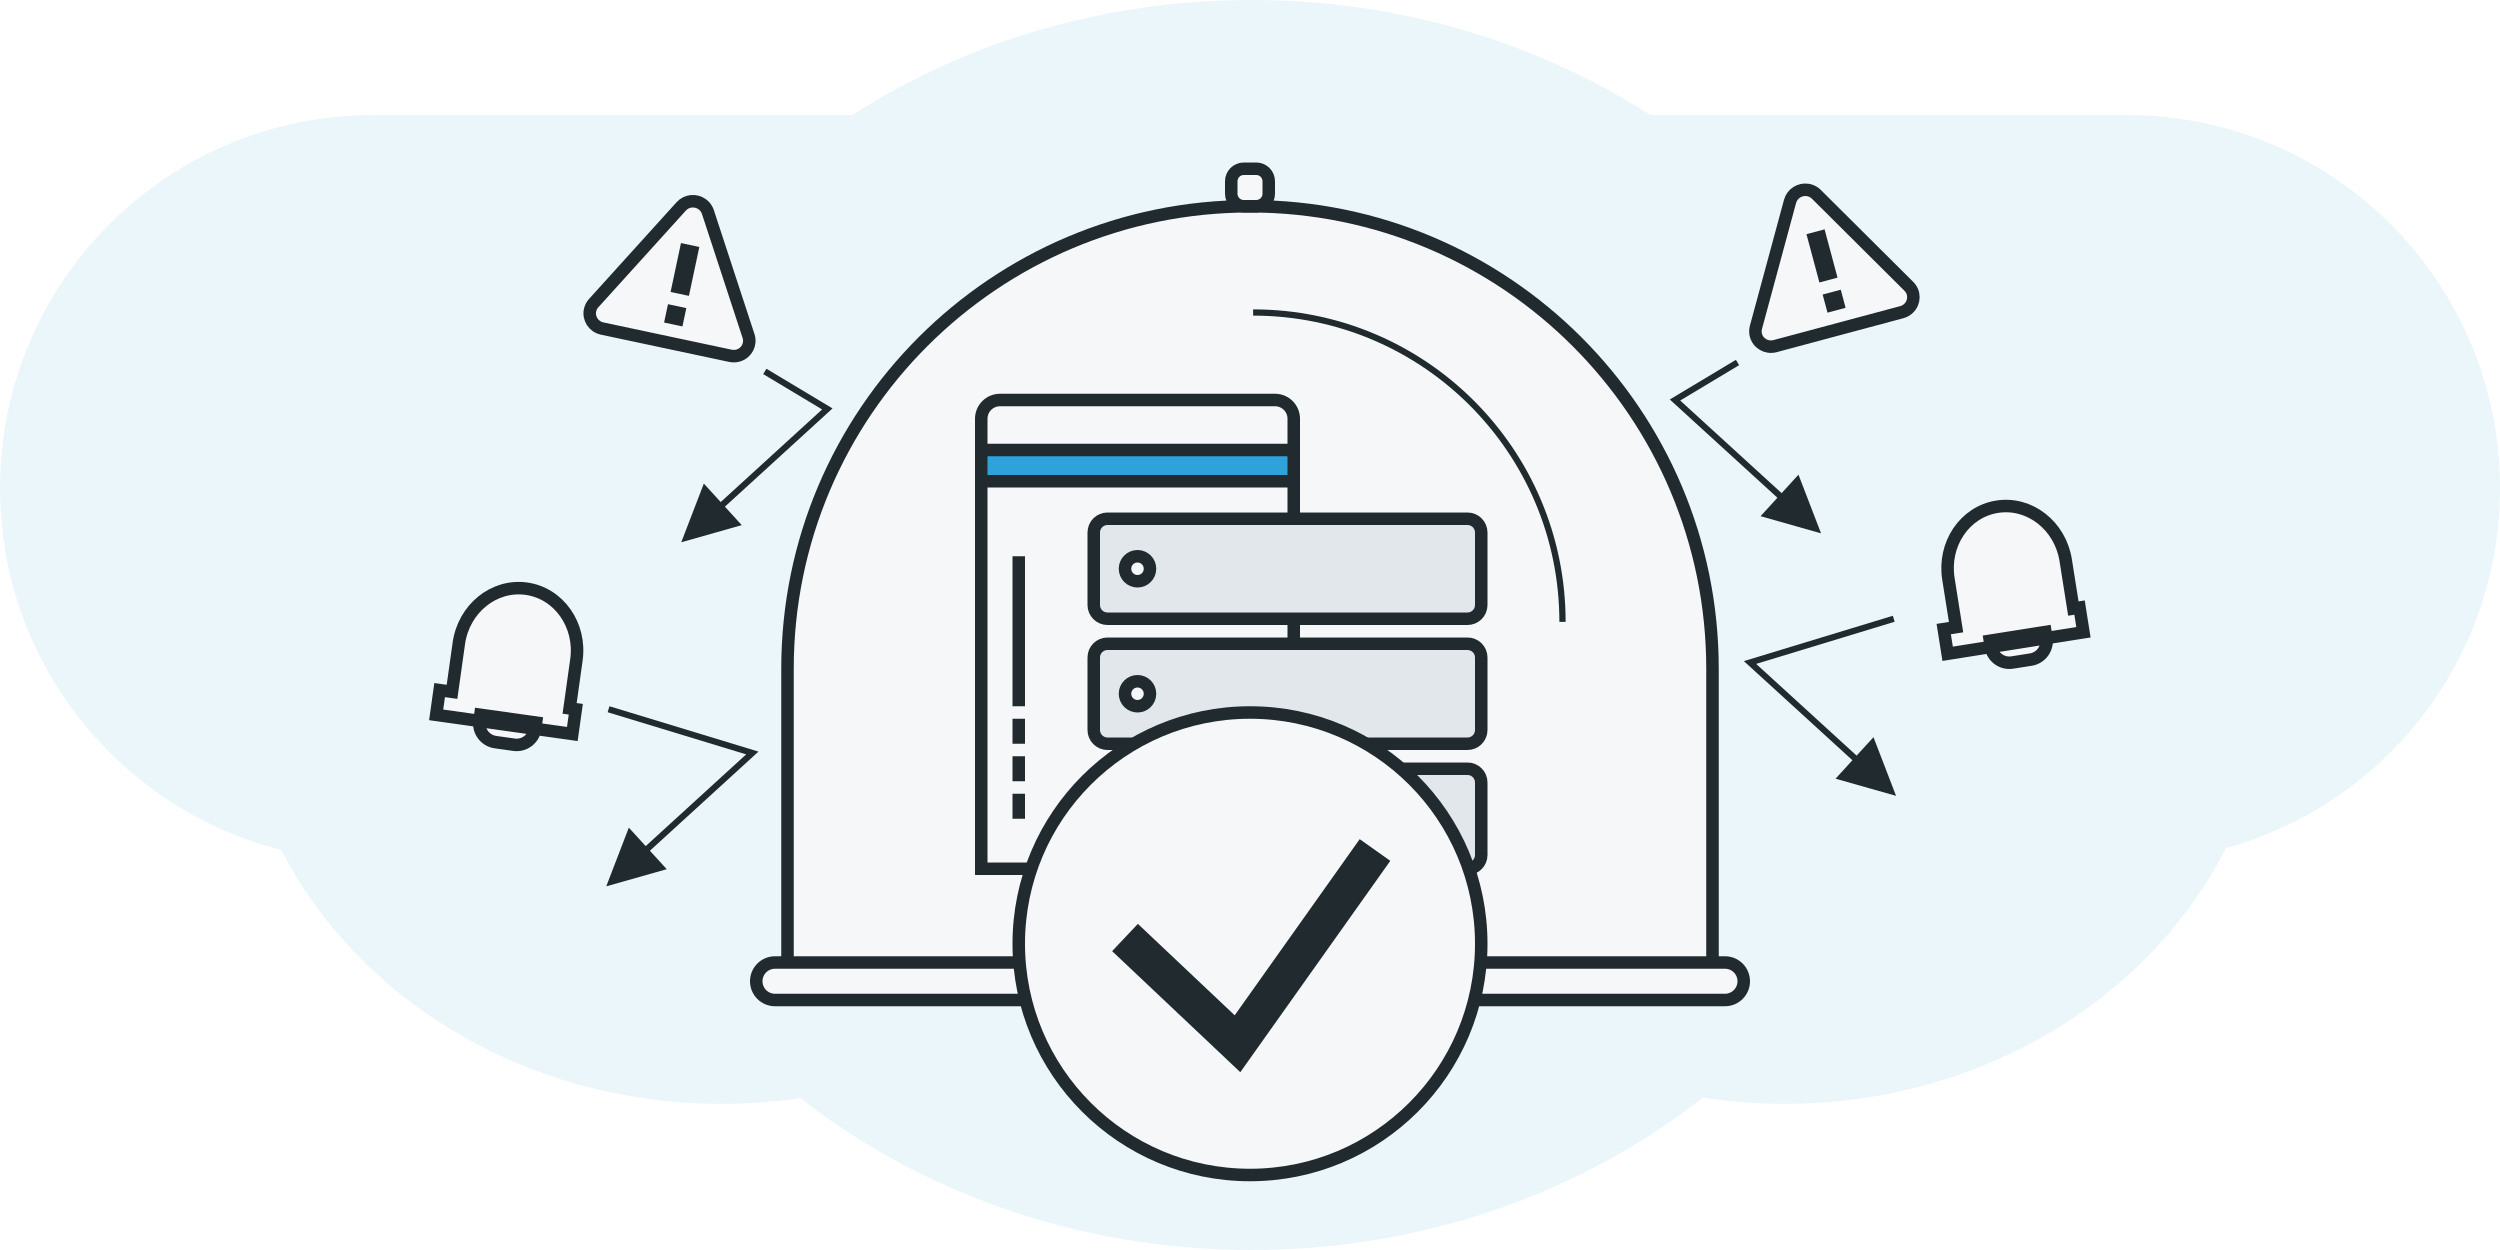
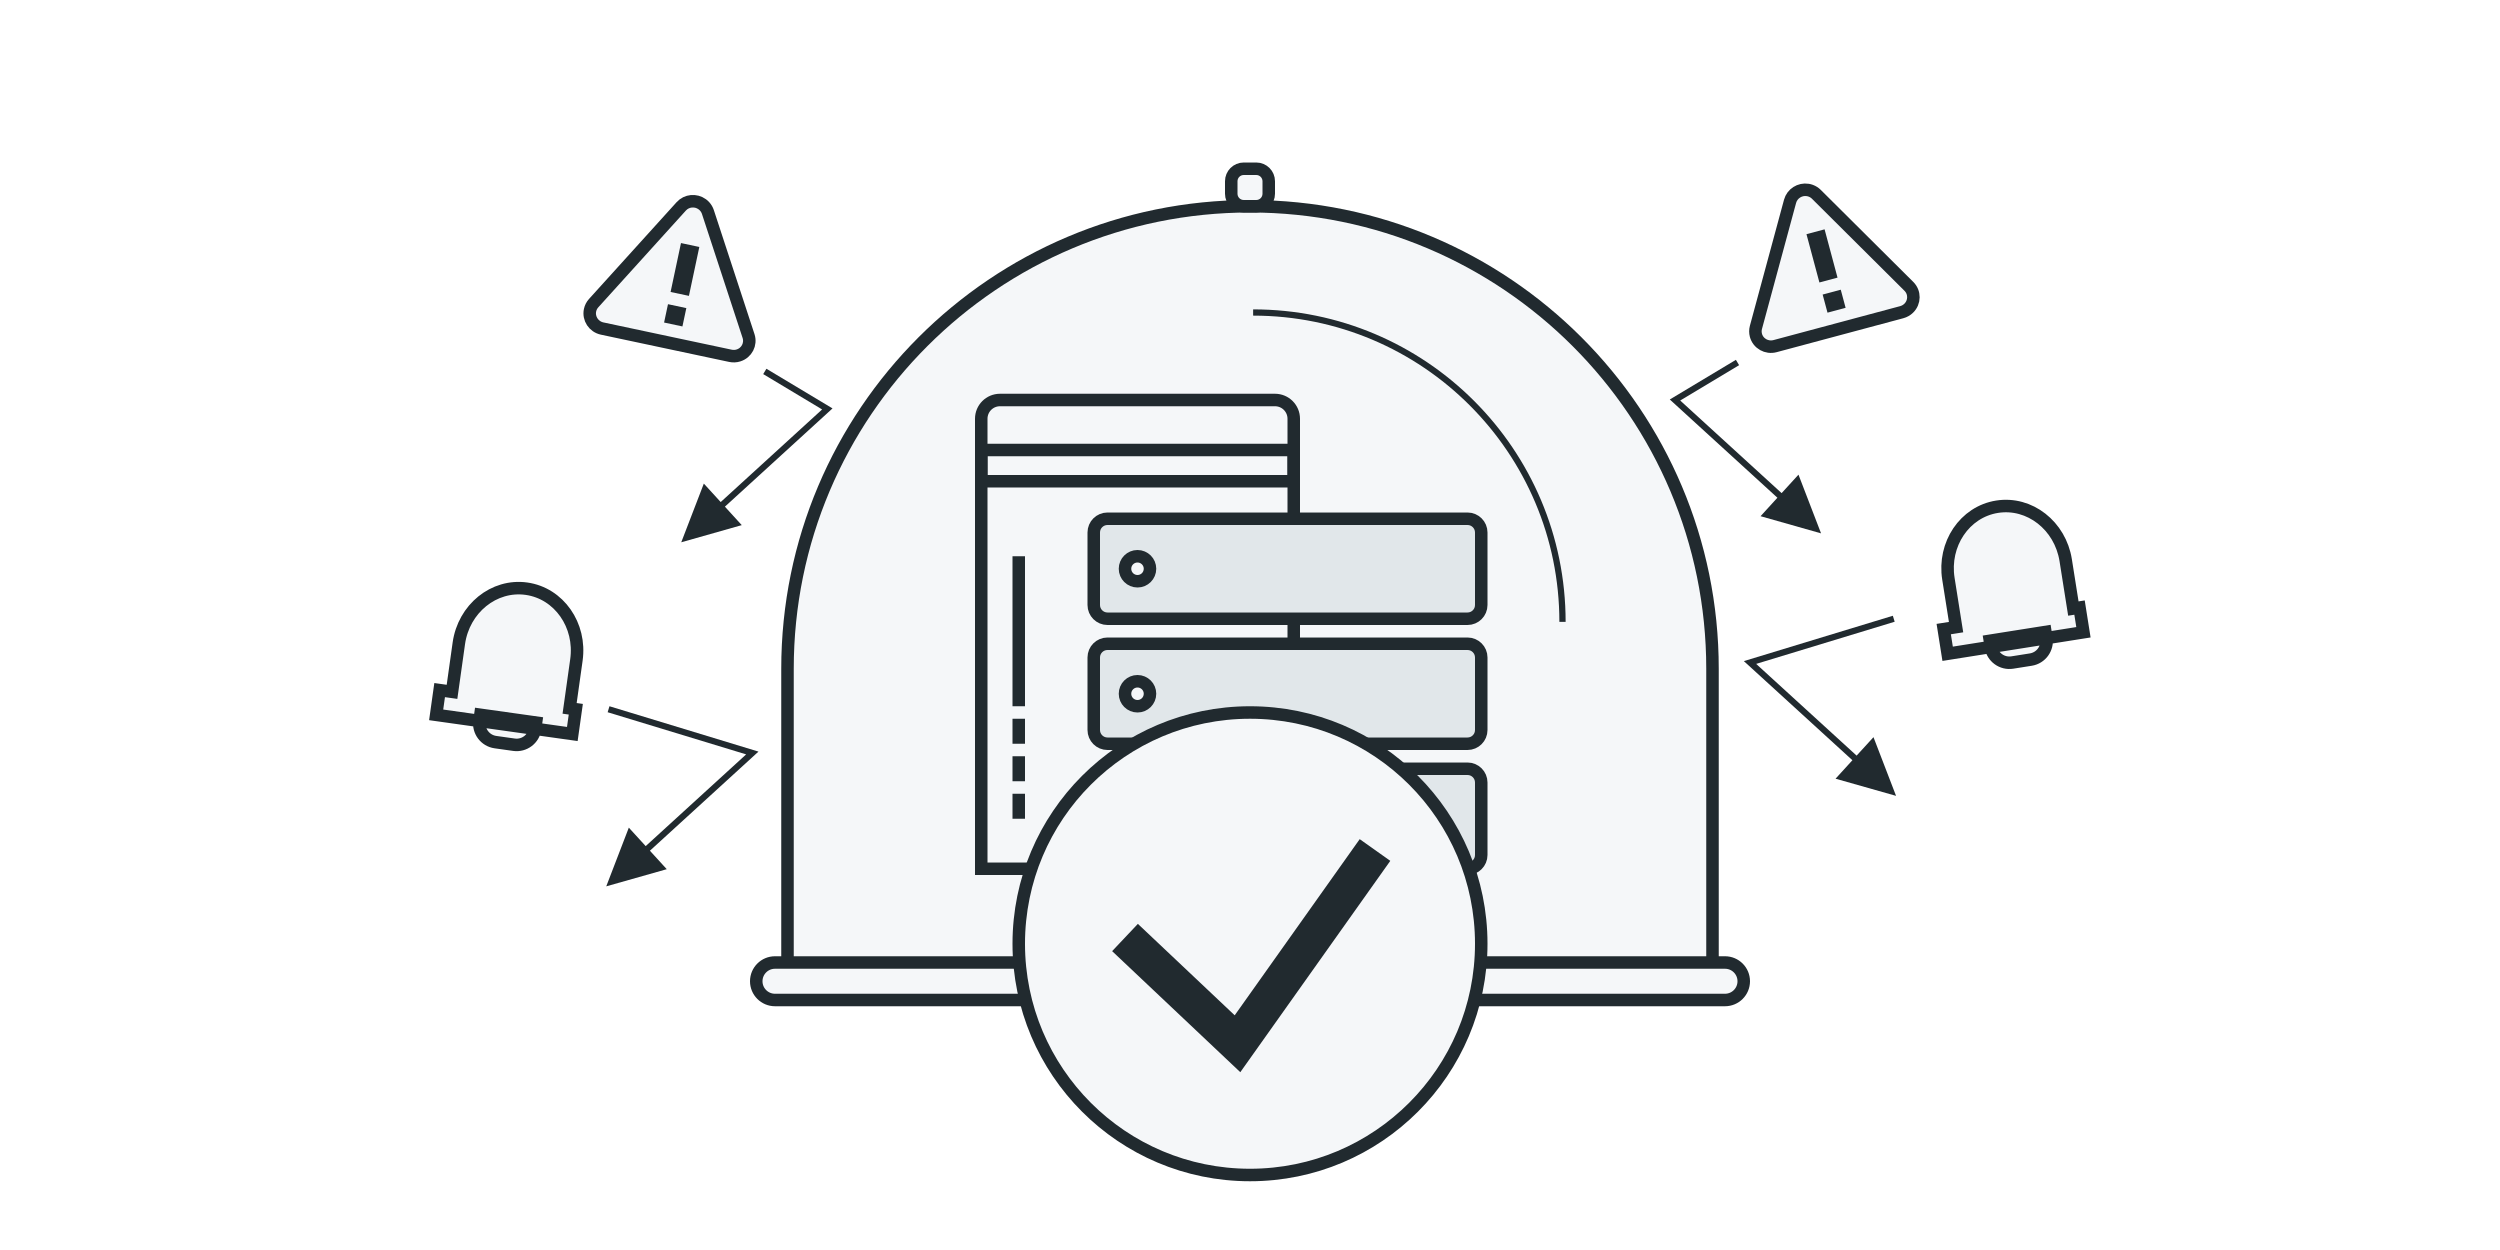
<svg xmlns="http://www.w3.org/2000/svg" width="400px" height="200px" viewBox="0 0 400 200" version="1.1">
  <g id="Cloud/Placeholders/NoActions" stroke="none" stroke-width="1" fill="none" fill-rule="evenodd">
-     <path d="M200.211,0 C223.999,0 246.029,6.815 264.053,18.406 L340.299,18.408 C373.271,18.408 400,45.137 400,78.109 C400,105.592 381.43,128.738 356.153,135.683 C343.895,159.839 316.901,176.617 285.572,176.617 C281.1,176.617 276.717,176.275 272.452,175.619 C253.093,190.809 227.837,200 200.211,200 C172.63,200 147.411,190.839 128.061,175.692 C123.949,176.3 119.727,176.617 115.423,176.617 C84.225,176.617 57.327,159.979 44.996,135.986 C19.135,129.436 3.41650556e-15,106.007 0,78.109 C-4.03793284e-15,45.137 26.729,18.408 59.701,18.408 L136.369,18.406 C154.392,6.815 176.423,0 200.211,0 Z" id="Combined-Shape" class="brand_element" fill="#2EA2DB" opacity="0.1" />
+     <path d="M200.211,0 C223.999,0 246.029,6.815 264.053,18.406 L340.299,18.408 C373.271,18.408 400,45.137 400,78.109 C400,105.592 381.43,128.738 356.153,135.683 C343.895,159.839 316.901,176.617 285.572,176.617 C281.1,176.617 276.717,176.275 272.452,175.619 C253.093,190.809 227.837,200 200.211,200 C172.63,200 147.411,190.839 128.061,175.692 C123.949,176.3 119.727,176.617 115.423,176.617 C84.225,176.617 57.327,159.979 44.996,135.986 C19.135,129.436 3.41650556e-15,106.007 0,78.109 C-4.03793284e-15,45.137 26.729,18.408 59.701,18.408 L136.369,18.406 C154.392,6.815 176.423,0 200.211,0 Z" id="Combined-Shape" fill="class='brand_element" opacity="0.1" />
    <path d="M126,155 L274,155 L274,107 C274,66.131 240.869,33 200,33 C159.131,33 126,66.131 126,107 L126,155 Z" id="Rectangle" stroke="#212A2F" stroke-width="2" fill="#F5F7F9" />
    <rect id="Rectangle" stroke="#212A2F" stroke-width="2" fill="#F5F7F9" x="121" y="154" width="158" height="6" rx="3" />
    <path d="M250,99.5 C250,72.162 227.838,50 200.5,50" id="Path" stroke="#212A2F" />
    <rect id="Rectangle" stroke="#212A2F" stroke-width="2" fill="#F5F7F9" x="197" y="27" width="6" height="6" rx="2" />
    <g id="alert" transform="translate(291.166, 41.55762) rotate(-15) translate(-291.166, -41.55762) translate(278.166, 30.05762)">
      <path d="M14.244,0.325 L14.469,0.468 C14.757,0.673 14.999,0.937 15.177,1.243 L25.669,19.309 C26.356,20.492 25.939,21.999 24.736,22.675 C24.357,22.888 23.929,23 23.492,23 L2.507,23 C1.123,23 0,21.895 0,20.533 C0,20.104 0.114,19.682 0.33,19.309 L10.823,1.243 C11.469,0.13 12.864,-0.299 14.028,0.217 L14.244,0.325 Z" id="Triangle" stroke="#212A2F" stroke-width="2" fill="#F5F7F9" fill-rule="nonzero" />
      <path d="M15,17 L15,20 L12,20 L12,17 L15,17 Z M15,7 L15,15 L12,15 L12,7 L15,7 Z" id="Combined-Shape" fill="#212A2F" />
    </g>
    <g id="alert" transform="translate(109, 43.5) rotate(12) translate(-109, -43.5) translate(96, 32)">
      <path d="M14.244,0.325 L14.469,0.468 C14.757,0.673 14.999,0.937 15.177,1.243 L25.669,19.309 C26.356,20.492 25.939,21.999 24.736,22.675 C24.357,22.888 23.929,23 23.492,23 L2.507,23 C1.123,23 0,21.895 0,20.533 C0,20.104 0.114,19.682 0.33,19.309 L10.823,1.243 C11.469,0.13 12.864,-0.299 14.028,0.217 L14.244,0.325 Z" id="Triangle" stroke="#212A2F" stroke-width="2" fill="#F5F7F9" fill-rule="nonzero" />
      <path d="M15,17 L15,20 L12,20 L12,17 L15,17 Z M15,7 L15,15 L12,15 L12,7 L15,7 Z" id="Combined-Shape" fill="#212A2F" />
    </g>
    <path d="M326,103 C326,104.657 324.657,106 323,106 L320,106 C318.343,106 317,104.657 317,103 L317,102 L326,102 L326,103 Z M312,99 L312,91.167 C312,85.568 316.236,81 321.5,81 C326.764,81 331,85.568 331,91.167 L331,99 L332,99 L332,103 L310,103 L310,99 L312,99 Z" id="Warning" stroke="#212A2F" stroke-width="2" fill="#F5F7F9" fill-rule="nonzero" transform="translate(321, 93.5) rotate(-9) translate(-321, -93.5) " />
    <path d="M87,116 C87,117.657 85.657,119 84,119 L81,119 C79.343,119 78,117.657 78,116 L78,115 L87,115 L87,116 Z M73,112 L73,104.167 C73,98.568 77.236,94 82.5,94 C87.764,94 92,98.568 92,104.167 L92,112 L93,112 L93,116 L71,116 L71,112 L73,112 Z" id="Warning" stroke="#212A2F" stroke-width="2" fill="#F5F7F9" fill-rule="nonzero" transform="translate(82, 106.5) rotate(8) translate(-82, -106.5) " />
    <polygon id="Path-6" fill="#212A2F" fill-rule="nonzero" points="277.743 57.571 278.257 58.429 268.833 64.083 285.059 78.899 287.757 75.946 291.369 85.337 281.689 82.592 284.385 79.637 267.167 63.917" />
    <polygon id="Path-6" fill="#212A2F" fill-rule="nonzero" points="302.854 98.522 303.146 99.478 280.985 106.223 297.059 120.899 299.757 117.946 303.369 127.337 293.689 124.592 296.385 121.637 279.015 105.777" />
    <polygon id="Path-6" fill="#212A2F" fill-rule="nonzero" transform="translate(109.1774, 127.4077) scale(-1, 1) translate(-109.1774, -127.4077) " points="120.84 113 121.131 113.957 98.971 120.701 115.044 135.377 117.743 132.424 121.355 141.815 111.674 139.07 114.37 136.115 97 120.256" />
    <polygon id="Path-6" fill="#212A2F" fill-rule="nonzero" transform="translate(121.1011, 72.88294) scale(-1, 1) translate(-121.1011, -72.88294) " points="119.576 59 120.09 59.857 110.666 65.512 126.892 80.328 129.59 77.374 133.202 86.766 123.522 84.021 126.218 81.066 109 65.345" />
    <path d="M157,139 L207,139 L207,67 C207,65.343 205.657,64 204,64 L160,64 C158.343,64 157,65.343 157,67 L157,139 Z" id="Rectangle" stroke="#212A2F" stroke-width="2" fill="#F5F7F9" />
    <path d="M234.8,123 C236.015,123 237,123.985 237,125.2 L237,136.8 C237,138.015 236.015,139 234.8,139 L177.2,139 C175.985,139 175,138.015 175,136.8 L175,125.2 C175,123.985 175.985,123 177.2,123 L234.8,123 Z M234.8,103 C236.015,103 237,103.985 237,105.2 L237,116.8 C237,118.015 236.015,119 234.8,119 L177.2,119 C175.985,119 175,118.015 175,116.8 L175,105.2 C175,103.985 175.985,103 177.2,103 L234.8,103 Z M182,109 C180.895,109 180,109.895 180,111 C180,112.105 180.895,113 182,113 C183.105,113 184,112.105 184,111 C184,109.895 183.105,109 182,109 Z M234.8,83 C236.015,83 237,83.985 237,85.2 L237,96.8 C237,98.015 236.015,99 234.8,99 L177.2,99 C175.985,99 175,98.015 175,96.8 L175,85.2 C175,83.985 175.985,83 177.2,83 L234.8,83 Z M182,89 C180.895,89 180,89.895 180,91 C180,92.105 180.895,93 182,93 C183.105,93 184,92.105 184,91 C184,89.895 183.105,89 182,89 Z" id="Server" stroke="#212A2F" stroke-width="2" fill="#E1E7EA" />
-     <rect id="Rectangle" stroke="#212A2F" stroke-width="2" class="brand_element" fill="#2EA2DB" x="157" y="72" width="50" height="5" />
+     <rect id="Rectangle" stroke="#212A2F" stroke-width="2" fill="class='brand_element" x="157" y="72" width="50" height="5" />
    <path d="M164,127 L164,131 L162,131 L162,127 L164,127 Z M164,121 L164,125 L162,125 L162,121 L164,121 Z M164,115 L164,119 L162,119 L162,115 L164,115 Z M164,89 L164,113 L162,113 L162,89 L164,89 Z" id="Combined-Shape" fill="#212A2F" />
    <circle id="Oval" stroke="#212A2F" stroke-width="2" fill="#F5F7F9" cx="200" cy="151" r="37" />
    <polygon id="Path-7" fill="#212A2F" fill-rule="nonzero" points="182.06 147.819 177.94 152.181 198.449 171.551 222.447 137.736 217.553 134.264 197.551 162.449" />
  </g>
</svg>
